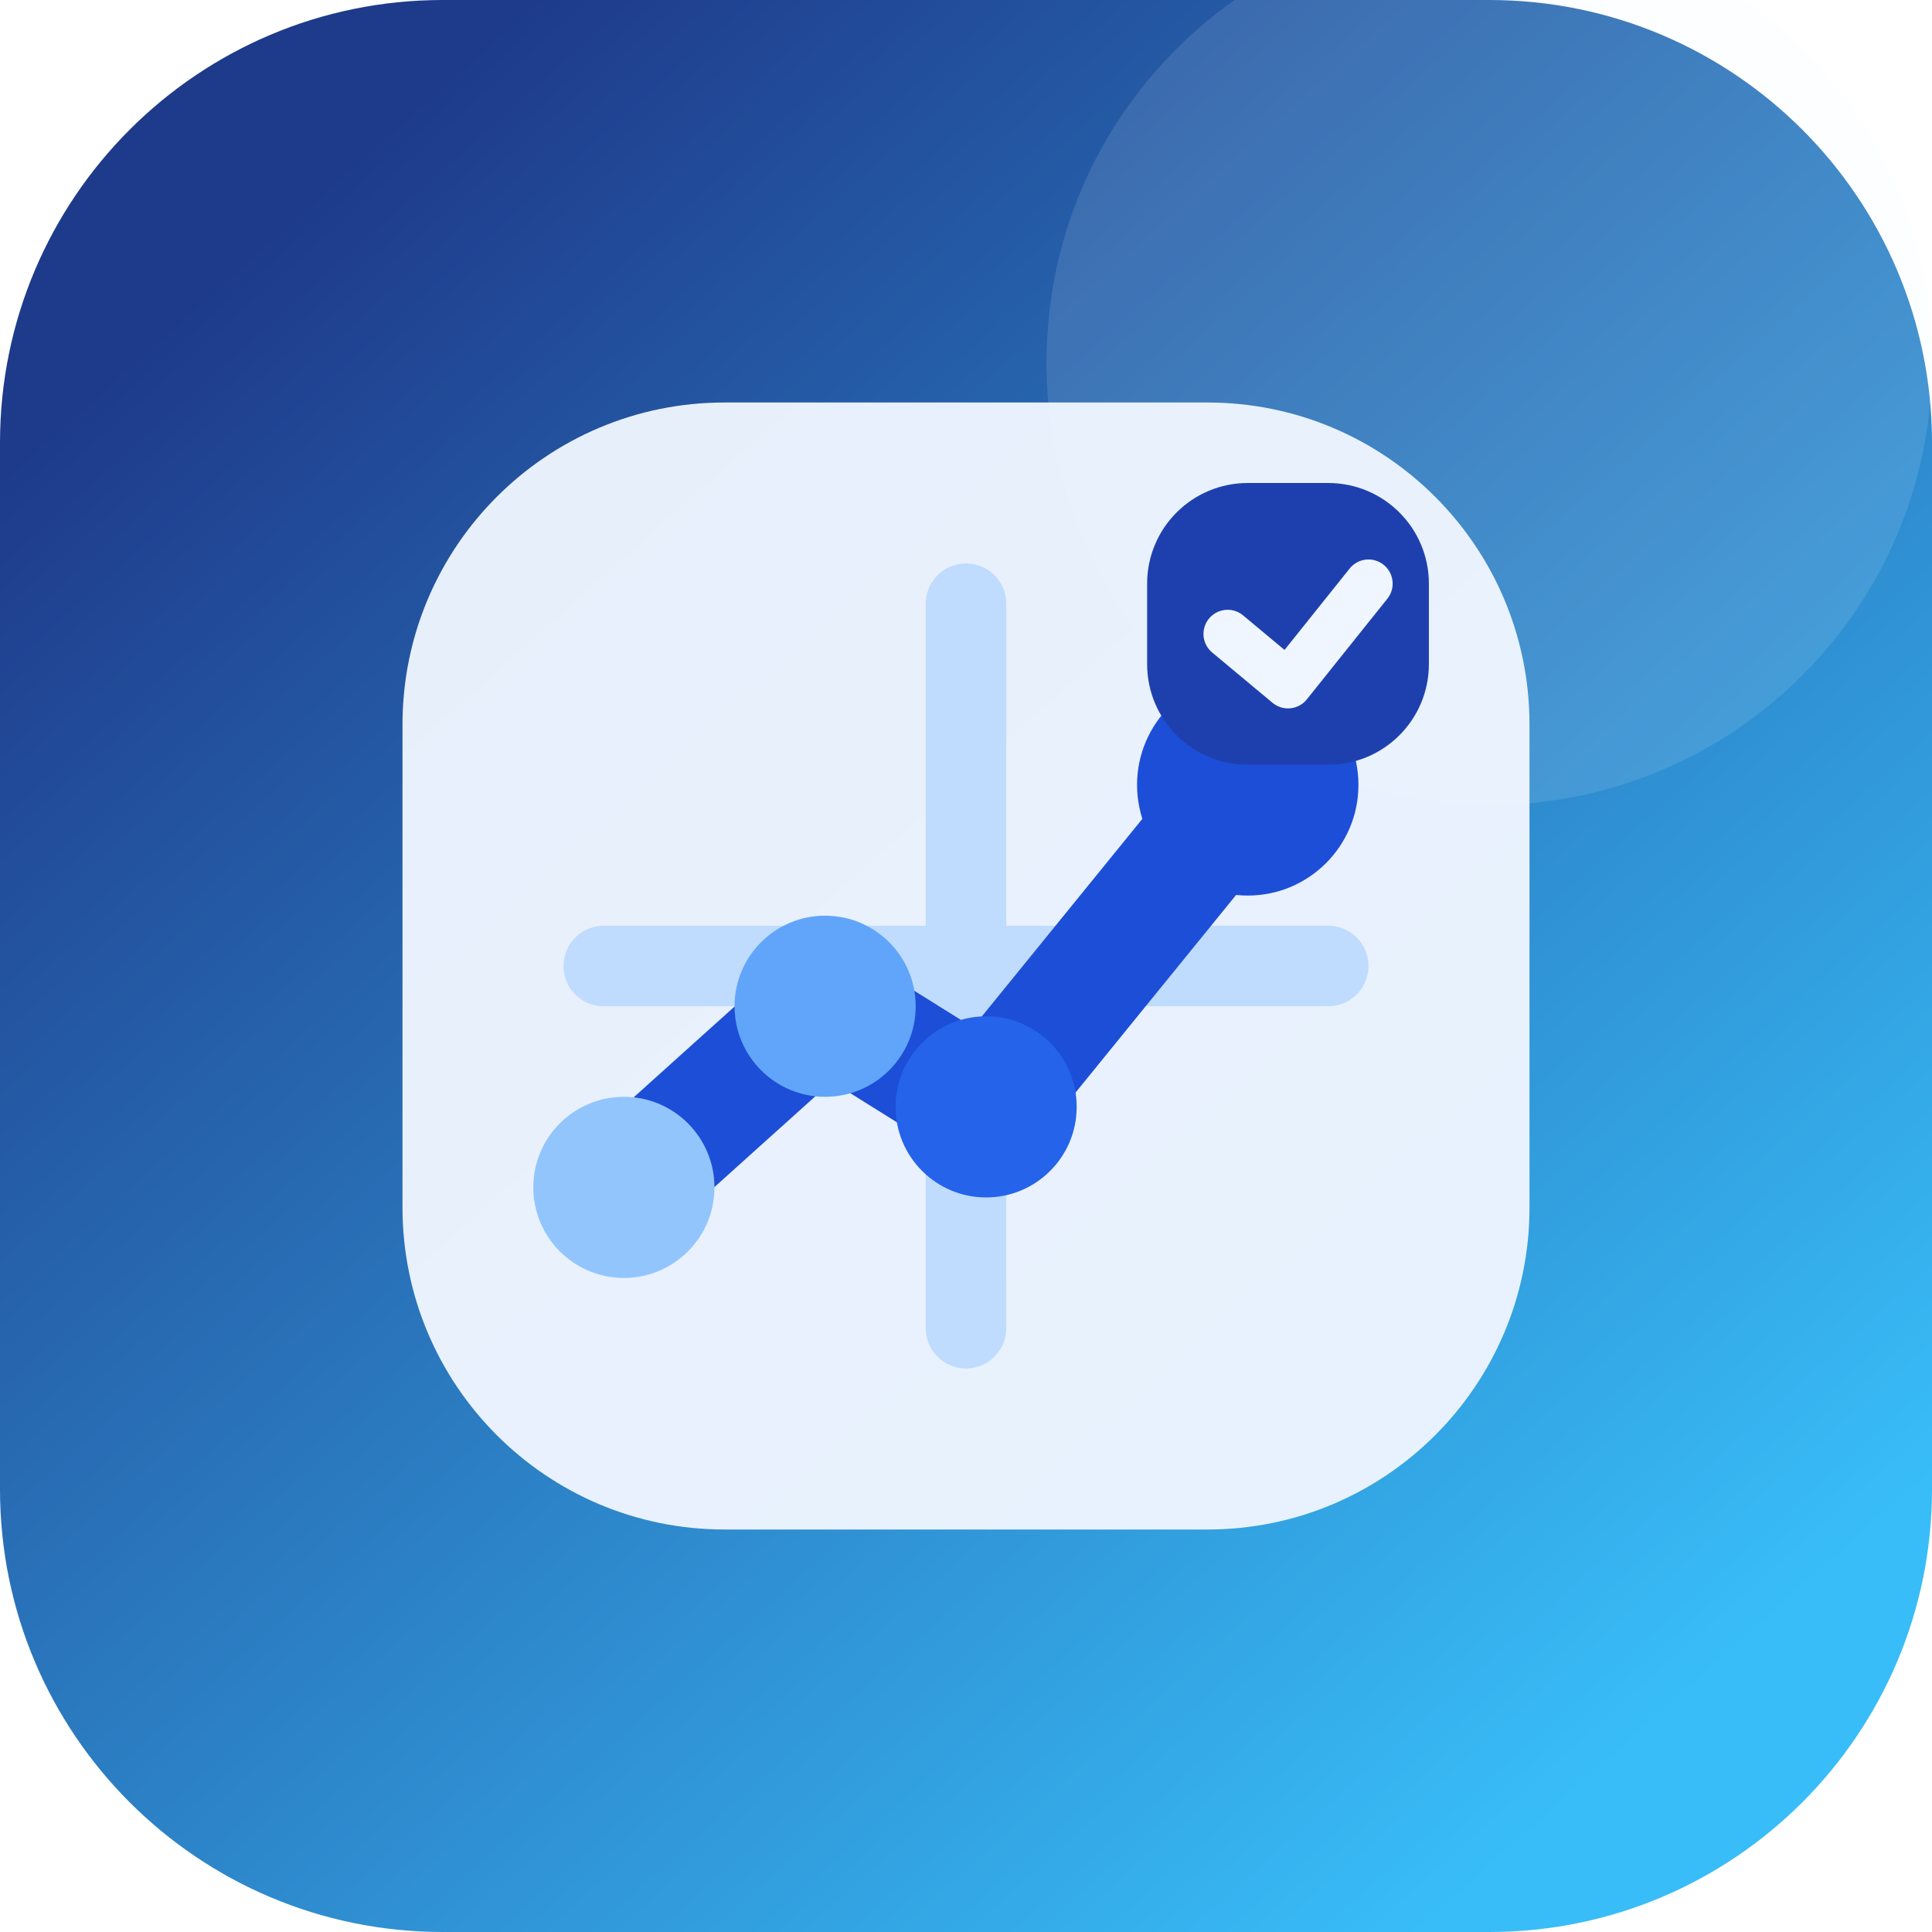
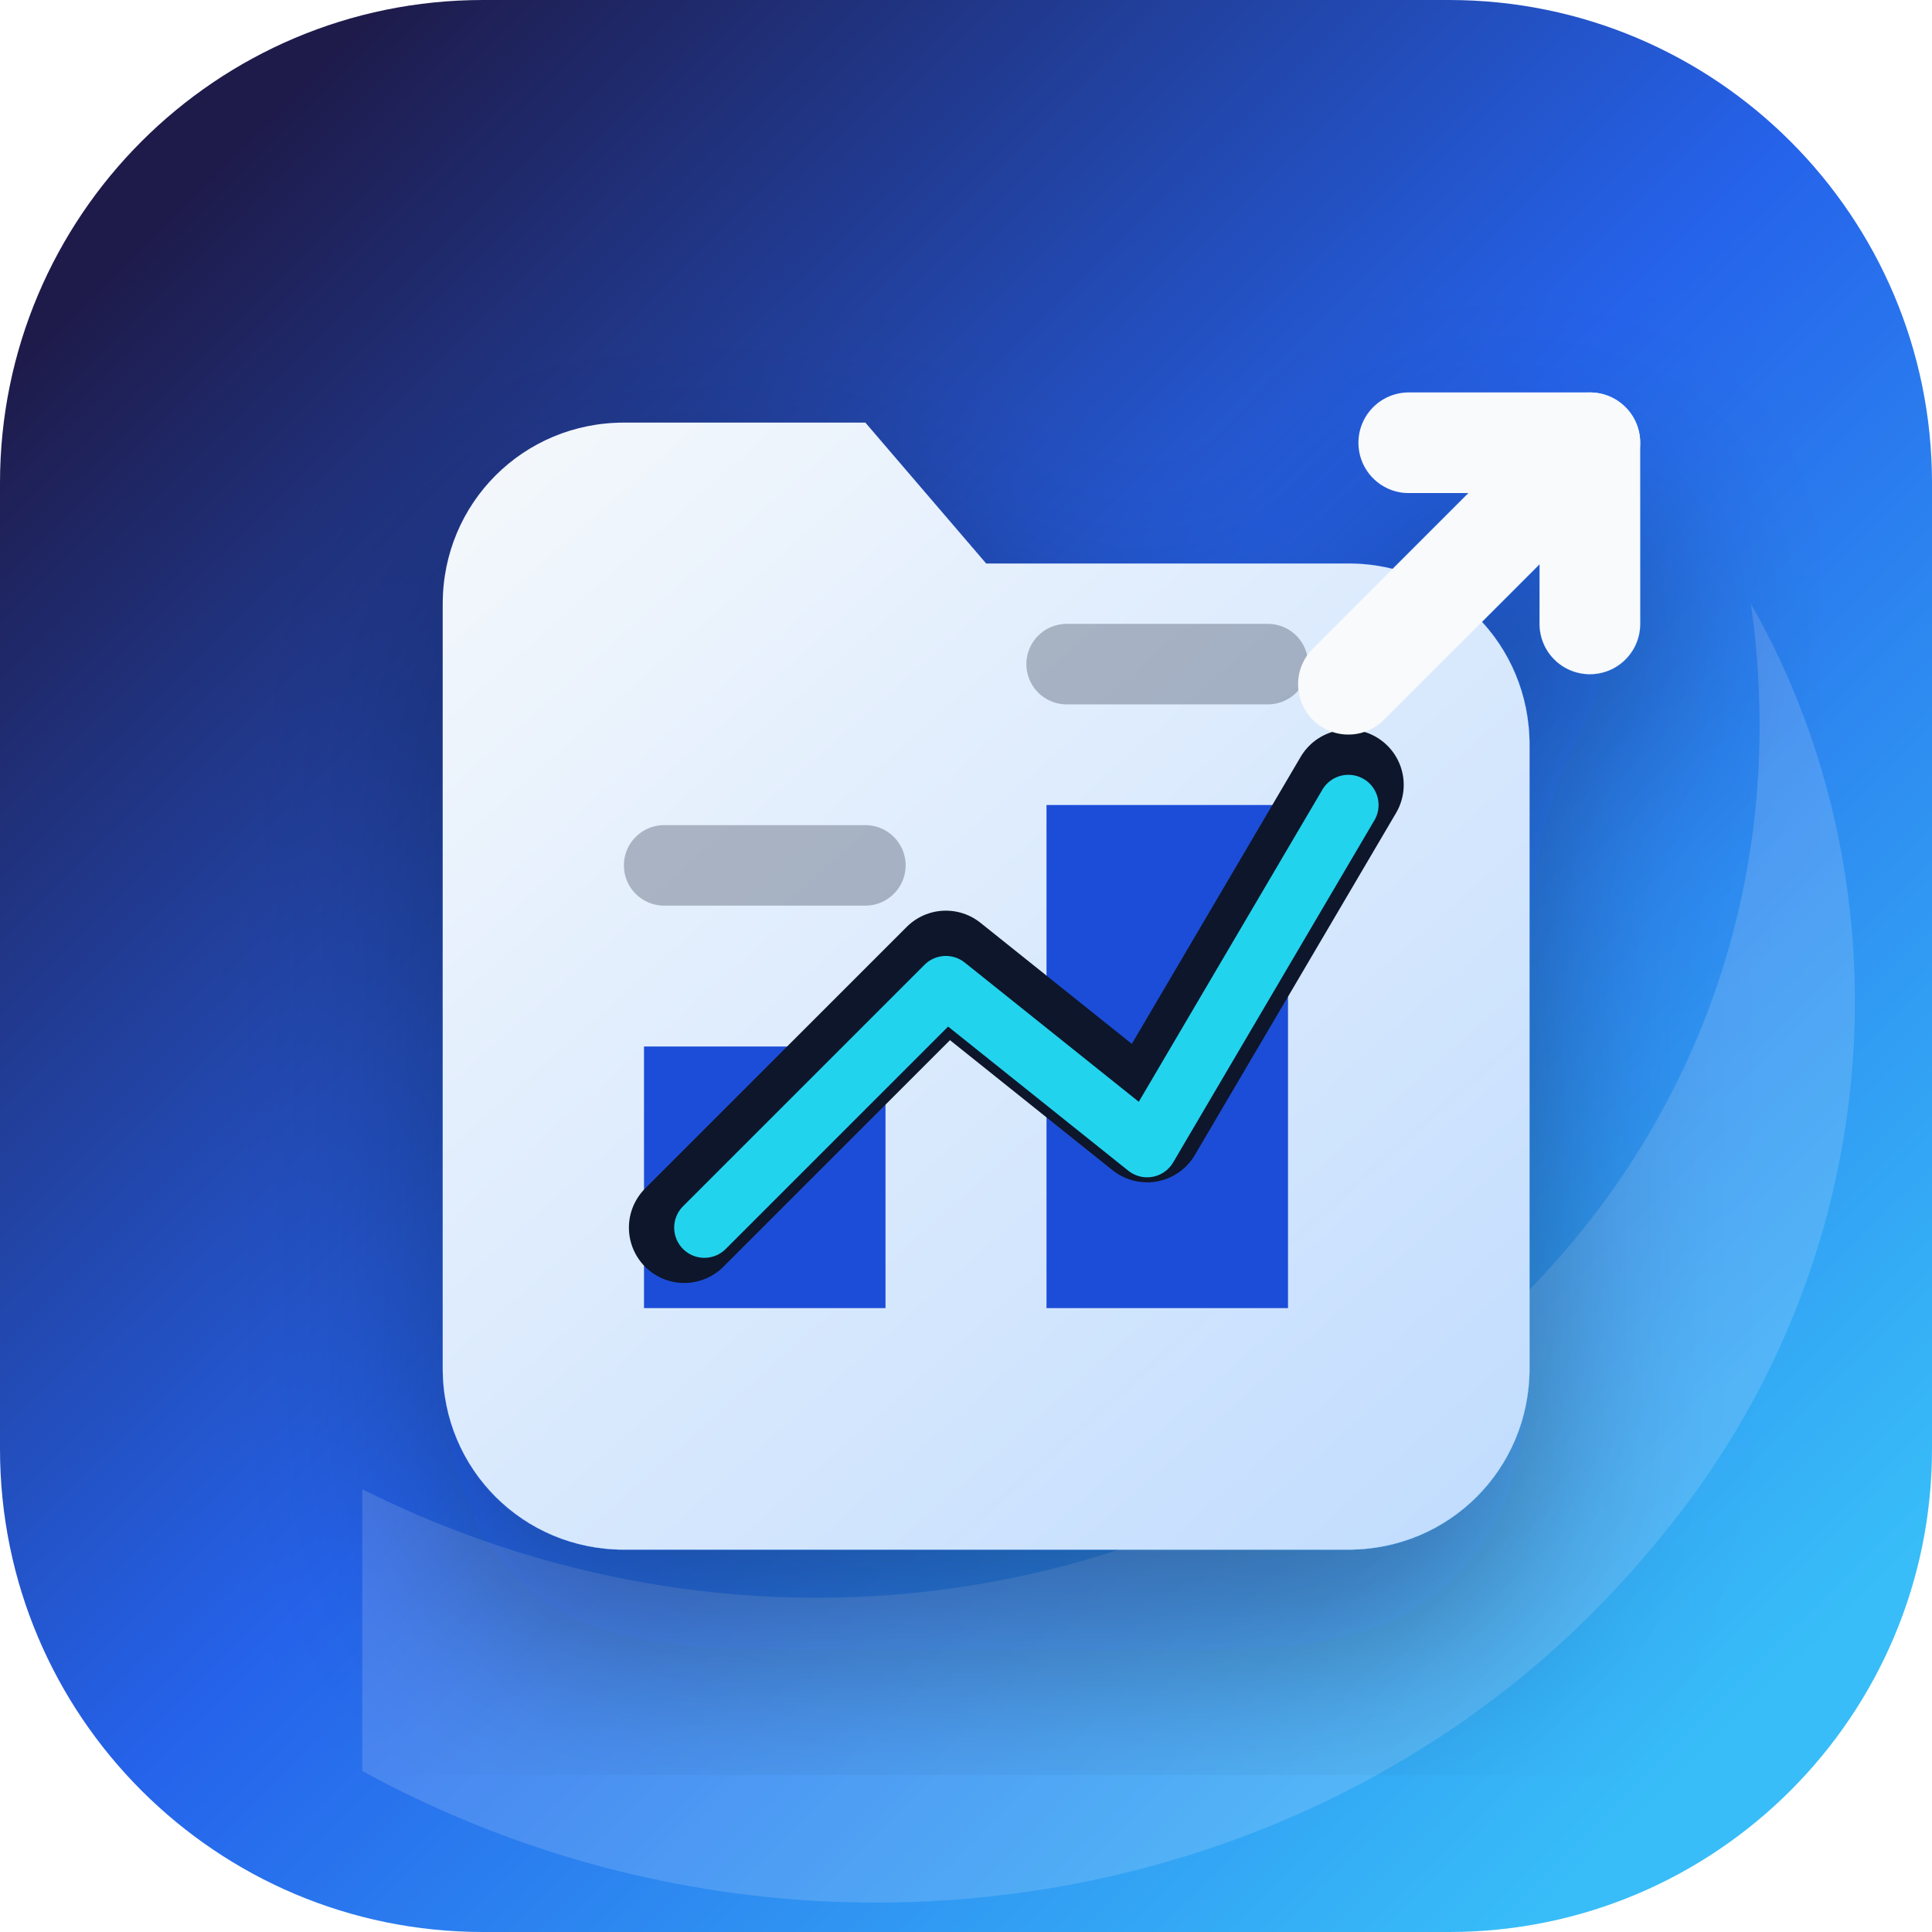
- <svg xmlns="http://www.w3.org/2000/svg" viewBox="0 0 96 96">
+ <svg xmlns="http://www.w3.org/2000/svg" viewBox="0 0 96 96" role="img" aria-label="Workspace Governor">
  <defs>
-     <linearGradient id="workspaceBg" x1="14" y1="10" x2="82" y2="86" gradientUnits="userSpaceOnUse">
-       <stop offset="0" stop-color="#1E3A8A" />
+     <linearGradient id="wg-bg" x1="10" y1="9" x2="86" y2="86" gradientUnits="userSpaceOnUse">
+       <stop offset="0" stop-color="#1E1B4B" />
+       <stop offset="0.5" stop-color="#2563EB" />
      <stop offset="1" stop-color="#38BDF8" />
    </linearGradient>
+     <linearGradient id="wg-card" x1="20" y1="18" x2="75" y2="80" gradientUnits="userSpaceOnUse">
+       <stop offset="0" stop-color="#F8FAFC" />
+       <stop offset="1" stop-color="#BFDBFE" />
+     </linearGradient>
+     <filter id="wg-shadow" x="-20%" y="-20%" width="140%" height="140%">
+       <feDropShadow dx="0" dy="5" stdDeviation="5" flood-color="#020617" flood-opacity="0.35" />
+     </filter>
  </defs>
-   <rect width="96" height="96" rx="22" fill="url(#workspaceBg)" />
-   <circle cx="74" cy="18" r="22" fill="#EFF6FF" opacity="0.12" />
-   <rect x="20" y="20" width="56" height="56" rx="16" fill="#EFF6FF" opacity="0.96" />
-   <path d="M48 30v36M30 48h36" stroke="#BFDBFE" stroke-linecap="round" stroke-width="4" />
-   <path d="M31 59 41 50 49 55 62 39" fill="none" stroke="#1D4ED8" stroke-linecap="round" stroke-linejoin="round" stroke-width="6" />
-   <circle cx="31" cy="59" r="4.5" fill="#93C5FD" />
-   <circle cx="41" cy="50" r="4.5" fill="#60A5FA" />
-   <circle cx="49" cy="55" r="4.5" fill="#2563EB" />
-   <circle cx="62" cy="39" r="5.5" fill="#1D4ED8" />
-   <rect x="57" y="24" width="14" height="14" rx="5" fill="#1E40AF" />
-   <path d="M61 31.5 64 34l4-5" fill="none" stroke="#EFF6FF" stroke-linecap="round" stroke-linejoin="round" stroke-width="2.4" />
+   <rect width="96" height="96" rx="24" fill="url(#wg-bg)" />
+   <path d="M18 74c18 9 40 7 56-8 10-9 15-22 13-36 8 14 7 33-5 47-15 18-42 23-64 11Z" fill="#DBEAFE" opacity="0.18" />
+   <g filter="url(#wg-shadow)">
+     <path d="M22 30c0-5 4-9 9-9h12l6 7h18c5 0 9 4 9 9v31c0 5-4 9-9 9H31c-5 0-9-4-9-9Z" fill="url(#wg-card)" />
+     <path d="M32 52h12v13H32ZM52 40h12v25H52Z" fill="#1D4ED8" />
+     <path d="M33 43h10M53 33h10" stroke="#0F172A" stroke-width="4" stroke-linecap="round" opacity="0.28" />
+     <path d="M34 61 47 48l10 8 10-17" fill="none" stroke="#0F172A" stroke-width="5.5" stroke-linecap="round" stroke-linejoin="round" />
+     <path d="M35 61 47 49l10 8 10-17" fill="none" stroke="#22D3EE" stroke-width="3" stroke-linecap="round" stroke-linejoin="round" />
+     <path d="M70 22h9v9" fill="none" stroke="#F8FAFC" stroke-width="5" stroke-linecap="round" stroke-linejoin="round" />
+     <path d="M79 22 67 34" stroke="#F8FAFC" stroke-width="5" stroke-linecap="round" />
+   </g>
</svg>
